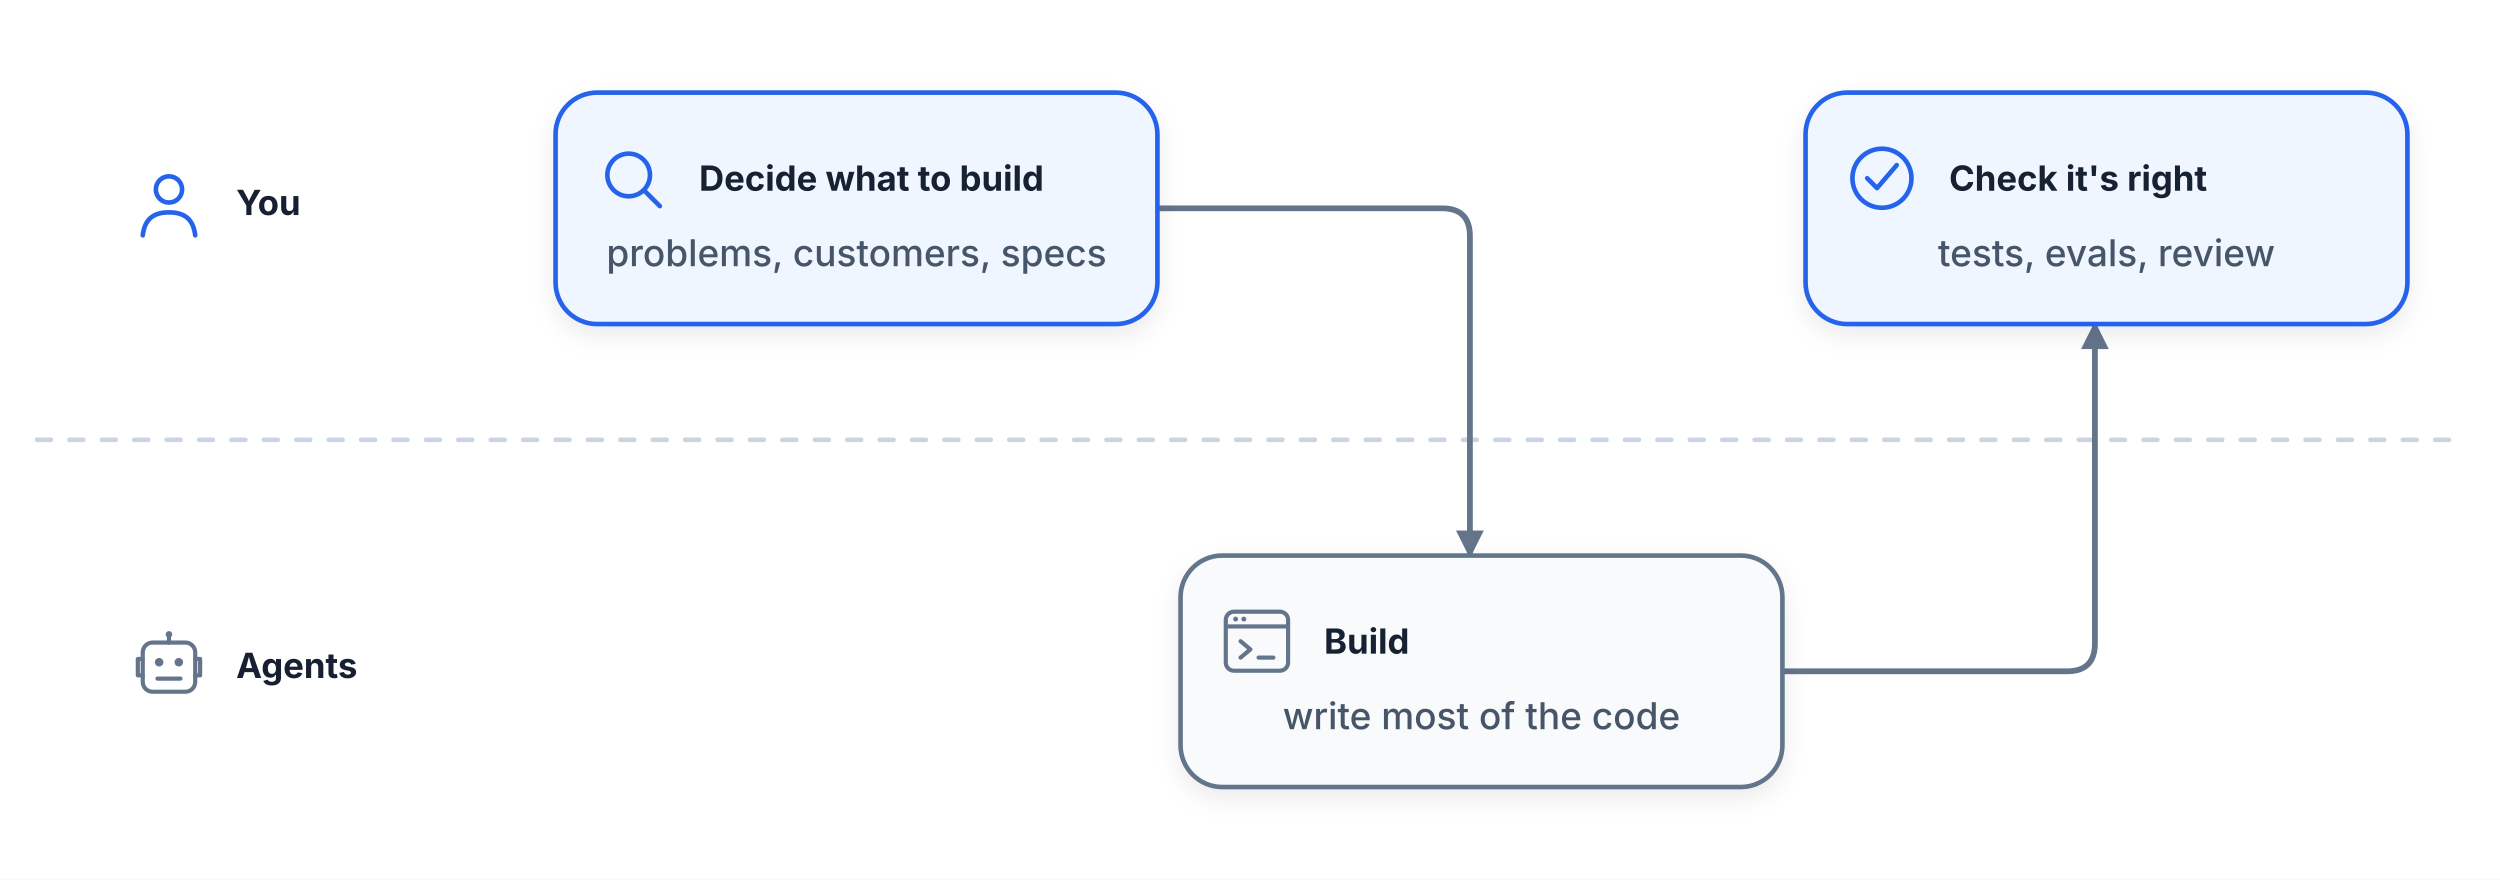
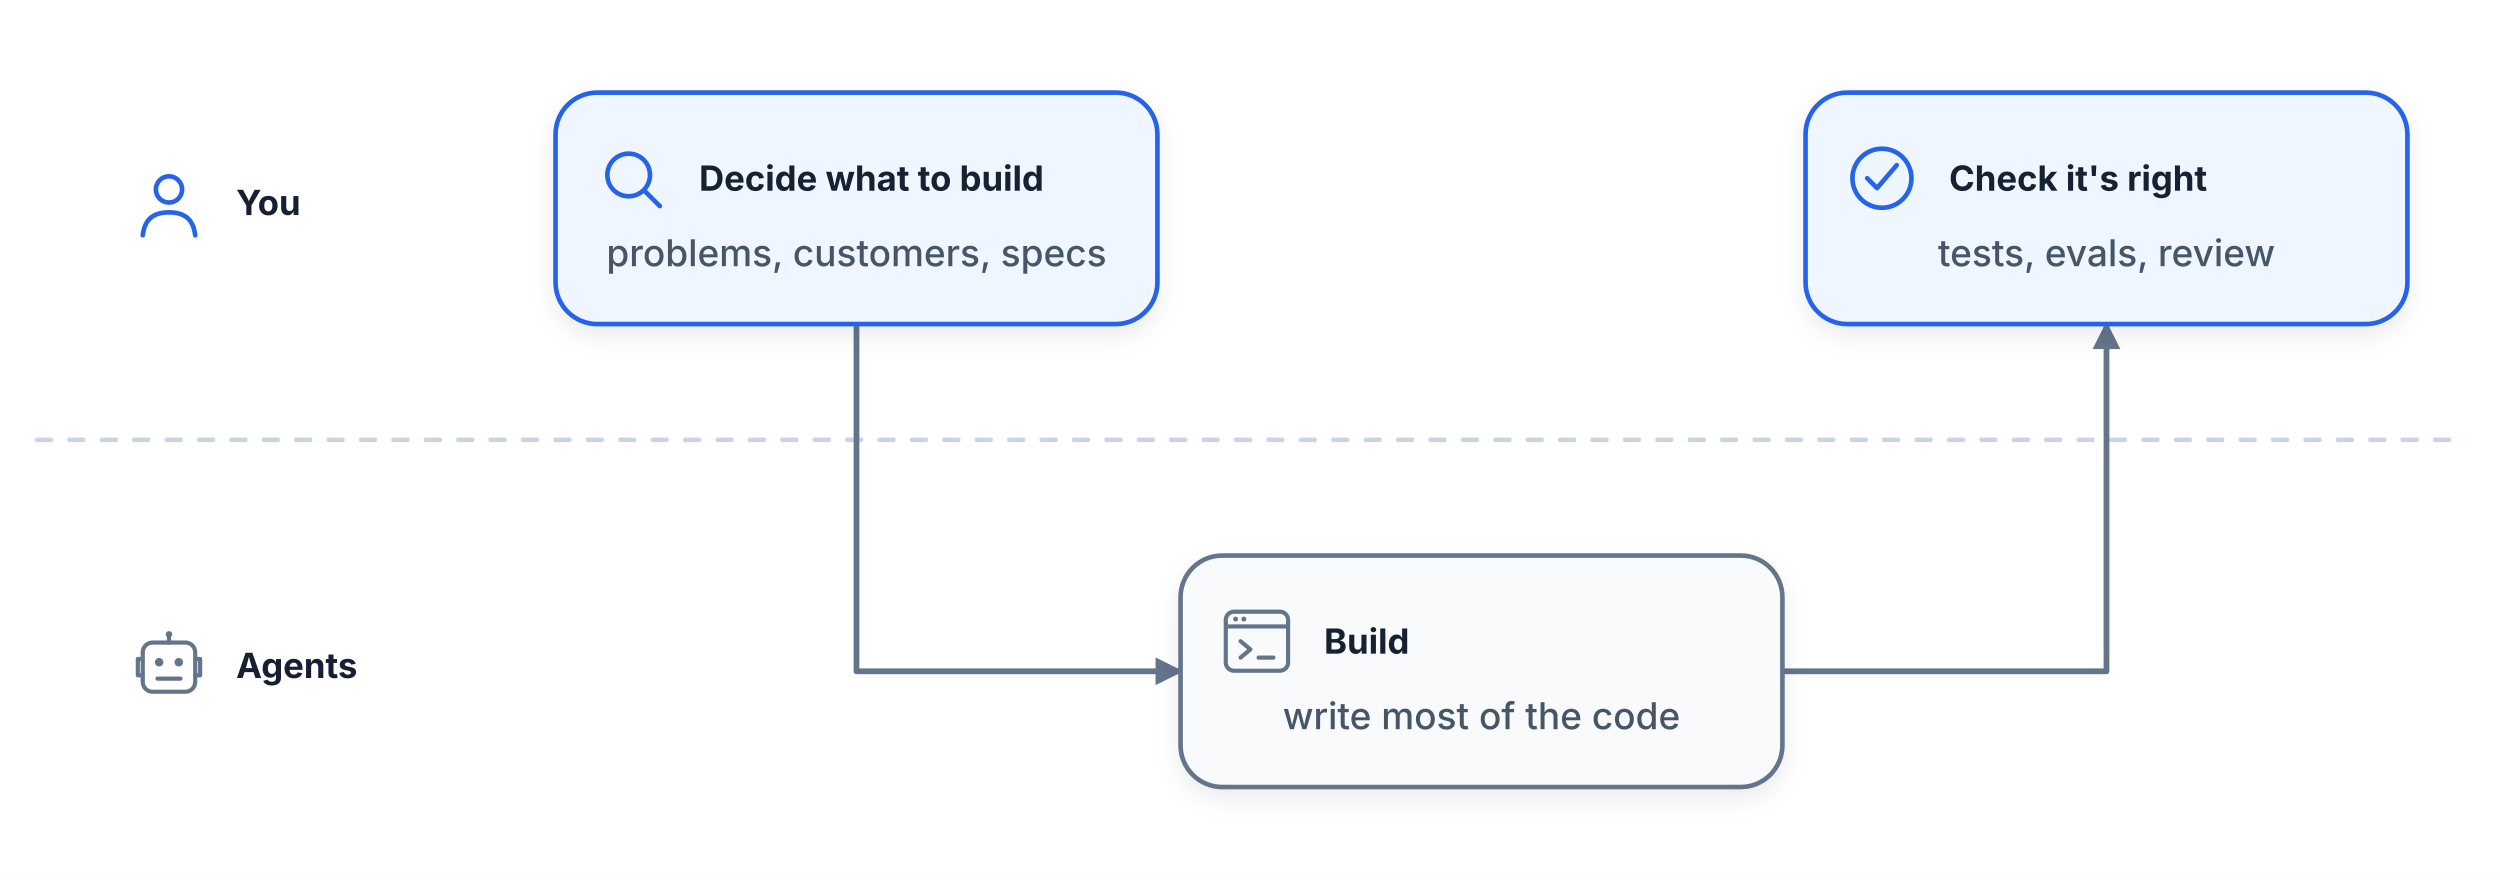
<svg xmlns="http://www.w3.org/2000/svg" width="1080" height="380" viewBox="0 0 1080 380" role="img" aria-labelledby="title desc">
  <defs>
    <filter id="shadow" x="-20%" y="-20%" width="140%" height="150%">
      <feDropShadow dx="0" dy="4" stdDeviation="5" flood-color="#0f172a" flood-opacity="0.08" />
    </filter>
    <marker id="arrow-purple" viewBox="0 0 10 10" refX="9" refY="5" markerUnits="userSpaceOnUse" markerWidth="12" markerHeight="12" orient="auto">
      <path d="M0 0 10 5 0 10Z" fill="#7c3aed" />
    </marker>
    <marker id="arrow-blue" viewBox="0 0 10 10" refX="9" refY="5" markerUnits="userSpaceOnUse" markerWidth="12" markerHeight="12" orient="auto">
      <path d="M0 0 10 5 0 10Z" fill="#2563eb" />
    </marker>
    <marker id="arrow-amber" viewBox="0 0 10 10" refX="9" refY="5" markerUnits="userSpaceOnUse" markerWidth="12" markerHeight="12" orient="auto">
      <path d="M0 0 10 5 0 10Z" fill="#c2410c" />
    </marker>
    <marker id="arrow-green" viewBox="0 0 10 10" refX="9" refY="5" markerUnits="userSpaceOnUse" markerWidth="12" markerHeight="12" orient="auto">
      <path d="M0 0 10 5 0 10Z" fill="#15803d" />
    </marker>
    <marker id="arrow-red" viewBox="0 0 10 10" refX="9" refY="5" markerUnits="userSpaceOnUse" markerWidth="12" markerHeight="12" orient="auto">
      <path d="M0 0 10 5 0 10Z" fill="#dc2626" />
    </marker>
    <marker id="arrow-gray" viewBox="0 0 10 10" refX="9" refY="5" markerUnits="userSpaceOnUse" markerWidth="12" markerHeight="12" orient="auto">
      <path d="M0 0 10 5 0 10Z" fill="#64748b" />
    </marker>
    <symbol id="icon-check" viewBox="0 0 24 24">
      <circle cx="12" cy="12" r="9" fill="none" stroke="currentColor" stroke-width="2" />
      <path d="m7.5 12 3 3 6-7" fill="none" stroke="currentColor" stroke-width="2" stroke-linecap="round" stroke-linejoin="round" />
    </symbol>
    <symbol id="icon-robot" viewBox="0 0 24 24">
      <path d="M12 5V2.5" fill="none" stroke="currentColor" stroke-width="1.8" stroke-linecap="round" />
      <circle cx="12" cy="2.5" r="1" fill="currentColor" />
      <rect x="4" y="5" width="16" height="15" rx="3" fill="none" stroke="currentColor" stroke-width="1.8" />
      <path d="M4 10H2.5v5H4M20 10h1.5v5H20" fill="none" stroke="currentColor" stroke-width="1.8" stroke-linecap="round" stroke-linejoin="round" />
      <circle cx="9" cy="11" r="1.3" fill="currentColor" />
      <circle cx="15" cy="11" r="1.3" fill="currentColor" />
      <path d="M8.5 16h7" fill="none" stroke="currentColor" stroke-width="1.8" stroke-linecap="round" />
    </symbol>
    <symbol id="icon-search" viewBox="0 0 24 24">
      <circle cx="11" cy="11" r="6.5" fill="none" stroke="currentColor" stroke-width="2" />
      <path d="m16 16 4.5 4.5" fill="none" stroke="currentColor" stroke-width="2" stroke-linecap="round" />
    </symbol>
    <symbol id="icon-terminal" viewBox="0 0 24 24">
      <rect x="2.5" y="3" width="19" height="18" rx="2.5" fill="none" stroke="currentColor" stroke-width="1.8" />
      <path d="M3 7.5h18" fill="none" stroke="currentColor" stroke-width="1.8" />
      <circle cx="5.5" cy="5.25" r=".75" fill="currentColor" />
      <circle cx="8" cy="5.25" r=".75" fill="currentColor" />
      <path d="m7 12 3 2.5-3 2.5M12.5 17h4.5" fill="none" stroke="currentColor" stroke-width="1.8" stroke-linecap="round" stroke-linejoin="round" />
    </symbol>
    <symbol id="icon-user" viewBox="0 0 24 24">
      <circle cx="12" cy="8" r="4" fill="none" stroke="currentColor" stroke-width="2" />
      <path d="M4 22c.6-5 3.3-7 8-7s7.4 2 8 7" fill="none" stroke="currentColor" stroke-width="2" stroke-linecap="round" />
    </symbol>
    <style>
      text { font-family: system-ui, -apple-system, BlinkMacSystemFont, "Segoe UI", sans-serif; fill: #172033; }
      symbol [stroke] { vector-effect: non-scaling-stroke; }
      .node rect { stroke-width: 2; }
      .node-boundary rect { stroke-width: 2; stroke-dasharray: 8 8; }
      .boundary-title { font-size: 16px; font-weight: 750; text-anchor: start; }
      .node-title { font-weight: 750; text-anchor: middle; }
      .node-title.icon-copy { text-anchor: start; }
      .node-subtitle { font-weight: 500; fill: #475569; text-anchor: middle; }
      .eyebrow { font-weight: 750; letter-spacing: 1px; fill: #475569; text-anchor: middle; }
      .mention-icon { font-size: 27px; font-weight: 750; text-anchor: middle; }
      .standalone-mention { font-size: 52px; font-weight: 750; text-anchor: middle; }
      .icon-node-title { font-size: 16px; font-weight: 750; text-anchor: middle; }
      .edge { fill: none; stroke-width: 2.5; stroke-linecap: round; stroke-linejoin: round; }
      .edge-label rect { stroke-width: 2; }
      .edge-label text { font-size: 14px; font-weight: 750; text-anchor: middle; dominant-baseline: central; }
      .divider { stroke: #cbd5e1; stroke-width: 2; stroke-dasharray: 6 8; stroke-linecap: round; }
      .center-annotation { fill: #f1f5f9; stroke: none; }
      .center-title { font-weight: 800; letter-spacing: 0.08em; fill: #334155; text-anchor: middle; }
      .center-detail { font-weight: 600; fill: #475569; text-anchor: middle; }
    </style>
  </defs>
  <rect width="1080" height="380" fill="#ffffff" />
  <line class="divider" x1="16" y1="190" x2="1064" y2="190" />
-   <path class="edge" d="M500 90H623Q635 90 635 102V240" stroke="#64748b" marker-end="url(#arrow-gray)" />
-   <path class="edge" d="M770 290H893Q905 290 905 278V140" stroke="#64748b" marker-end="url(#arrow-gray)" />
+   <path class="edge" d="M370 140L370 290L510 290" stroke="#64748b" marker-end="url(#arrow-gray)" />
+   <path class="edge" d="M770 290L910 290L910 140" stroke="#64748b" marker-end="url(#arrow-gray)" />
  <g class="node node-plain node-blue" transform="translate(40 40)">
    <use href="#icon-user" x="16" y="30.5" width="34" height="34" color="#2563eb" />
    <text class="node-title icon-copy" x="62" y="52.9" font-size="15">You</text>
  </g>
  <g class="node node-plain node-gray" transform="translate(40 240)">
    <use href="#icon-robot" x="16" y="30.5" width="34" height="34" color="#64748b" />
    <text class="node-title icon-copy" x="62" y="52.9" font-size="15">Agents</text>
  </g>
  <g class="node node-blue" transform="translate(240 40)" filter="url(#shadow)">
    <rect width="260" height="100" rx="18" fill="#eff6ff" stroke="#2563eb" />
    <use href="#icon-search" x="16" y="20" width="34" height="34" color="#2563eb" />
    <text class="node-title icon-copy" x="62" y="42.4" font-size="15">Decide what to build</text>
    <text class="node-subtitle" x="130" y="75" font-size="16">problems, customers, specs</text>
  </g>
  <g class="node node-gray" transform="translate(510 240)" filter="url(#shadow)">
    <rect width="260" height="100" rx="18" fill="#f8fafc" stroke="#64748b" />
    <use href="#icon-terminal" x="16" y="20" width="34" height="34" color="#64748b" />
    <text class="node-title icon-copy" x="62" y="42.4" font-size="15">Build</text>
    <text class="node-subtitle" x="130" y="75" font-size="16">write most of the code</text>
  </g>
  <g class="node node-blue" transform="translate(780 40)" filter="url(#shadow)">
    <rect width="260" height="100" rx="18" fill="#eff6ff" stroke="#2563eb" />
    <use href="#icon-check" x="16" y="20" width="34" height="34" color="#2563eb" />
    <text class="node-title icon-copy" x="62" y="42.4" font-size="15">Check it's right</text>
    <text class="node-subtitle" x="130" y="75" font-size="16">tests, evals, review</text>
  </g>
</svg>
